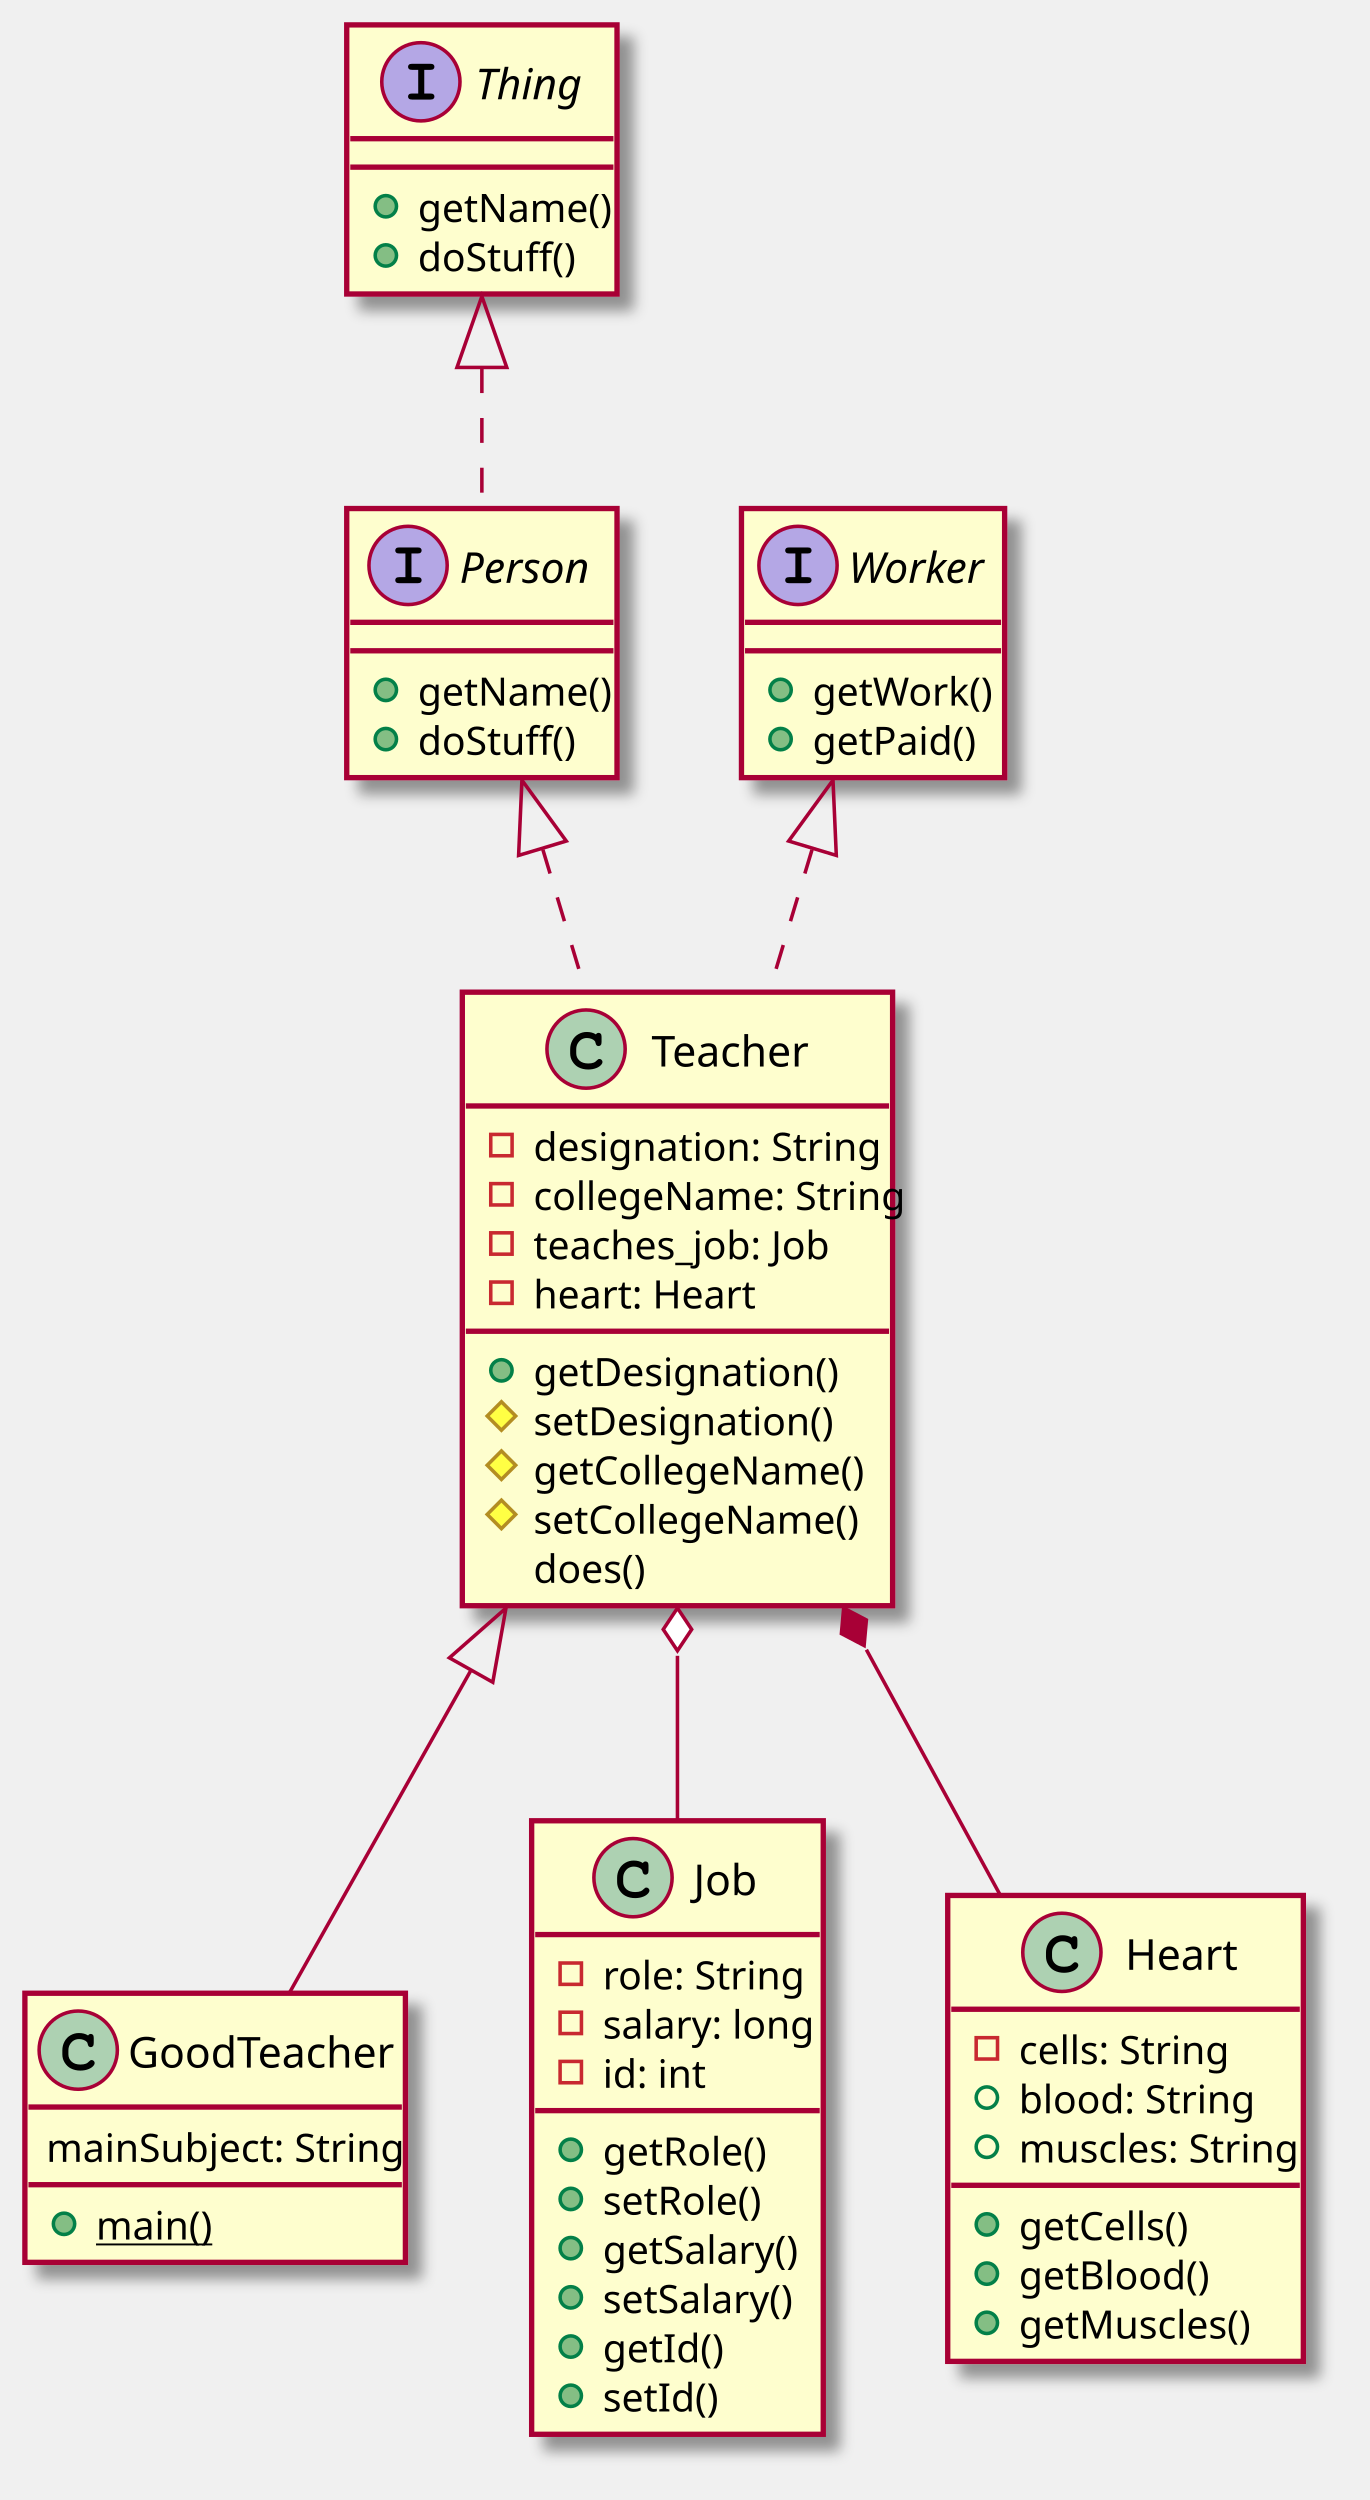
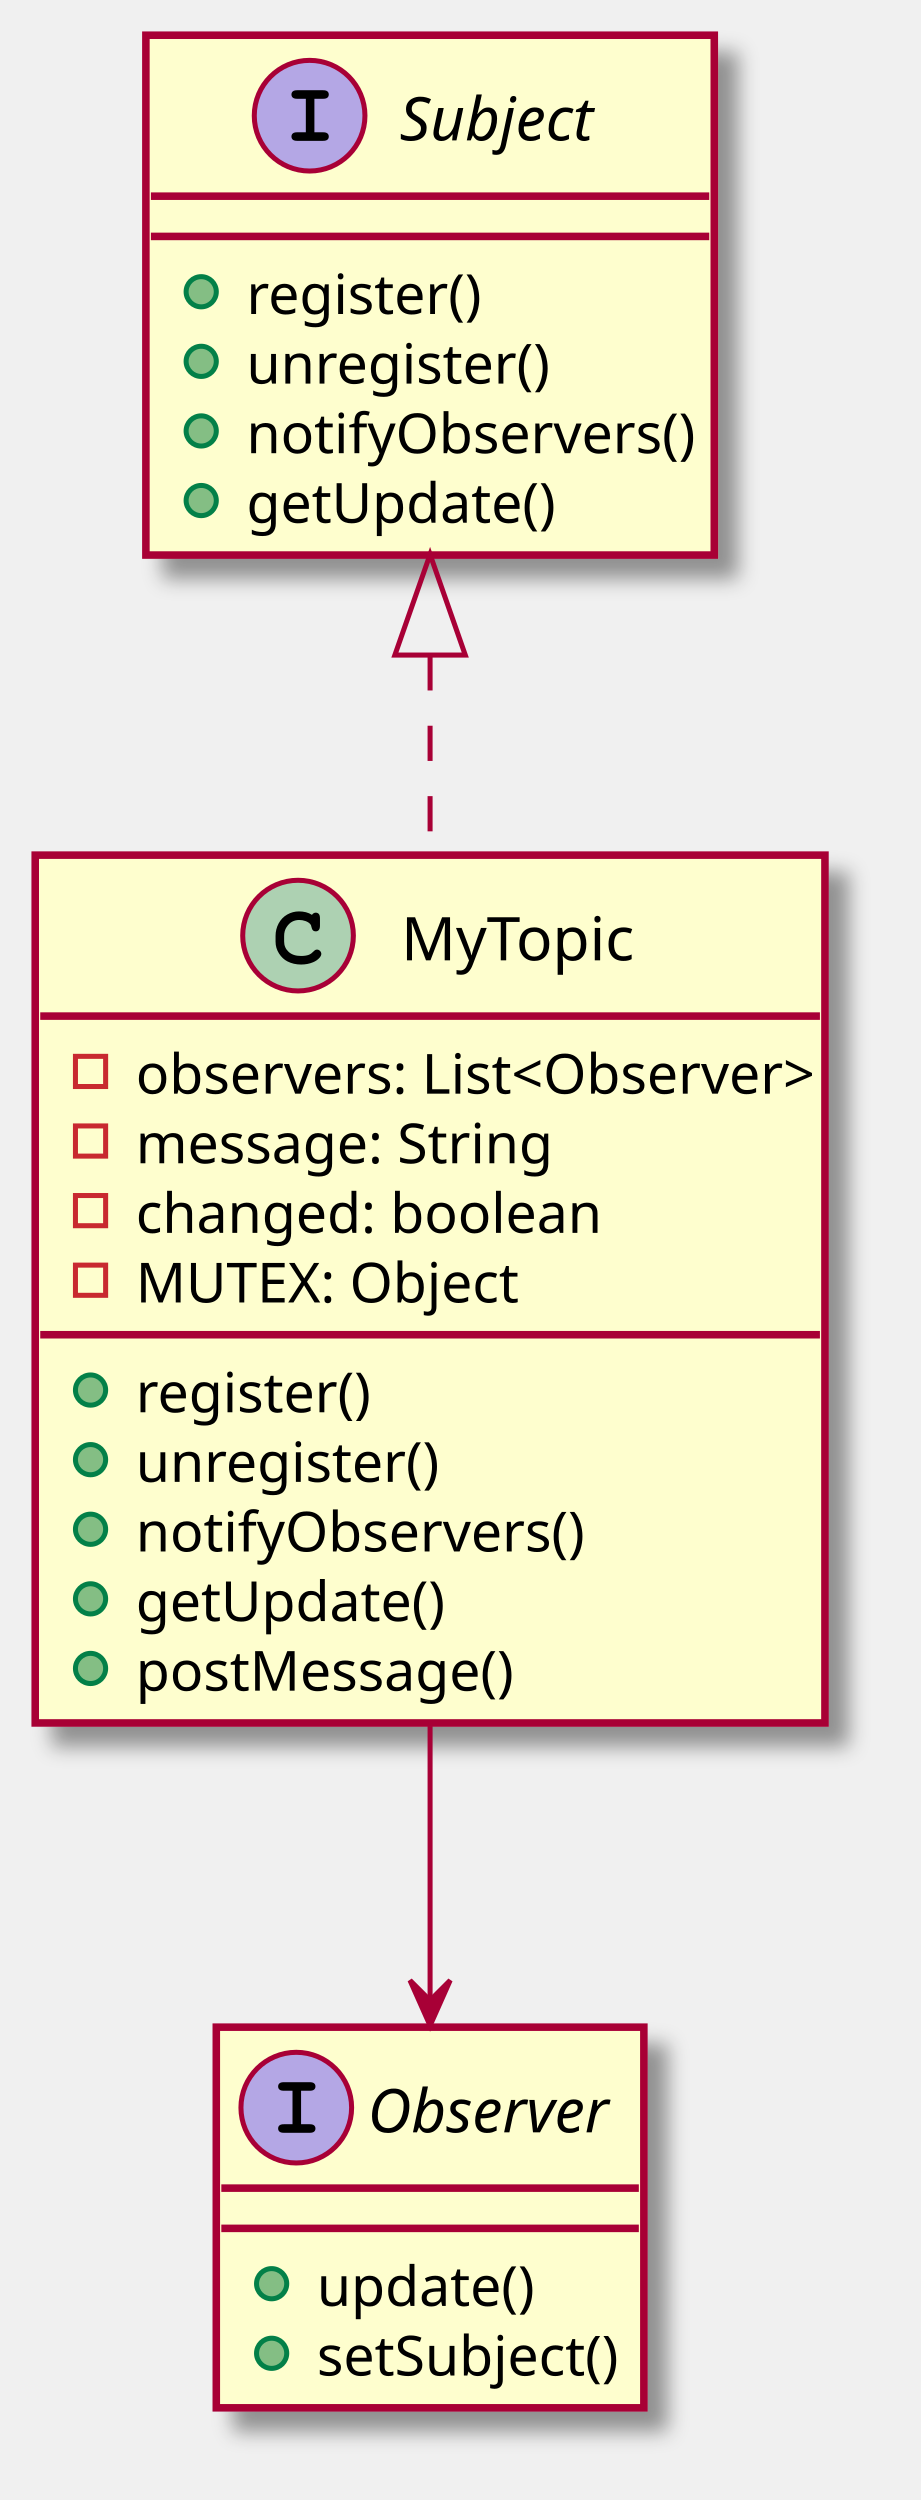
- <svg xmlns="http://www.w3.org/2000/svg" contentScriptType="application/ecmascript" contentStyleType="text/css" height="703px" preserveAspectRatio="none" style="width:385px;height:703px;" version="1.1" viewBox="0 0 385 703" width="385px" zoomAndPan="magnify">
+ <svg xmlns="http://www.w3.org/2000/svg" contentScriptType="application/ecmascript" contentStyleType="text/css" height="497px" preserveAspectRatio="none" style="width:183px;height:497px;" version="1.1" viewBox="0 0 183 497" width="183px" zoomAndPan="magnify">
  <defs>
-     <filter height="300%" id="f1iexvu4kjpw4w" width="300%" x="-1" y="-1">
+     <filter height="300%" id="f1v94yd7br2x11" width="300%" x="-1" y="-1">
      <feGaussianBlur result="blurOut" stdDeviation="2.0" />
      <feColorMatrix in="blurOut" result="blurOut2" type="matrix" values="0 0 0 0 0 0 0 0 0 0 0 0 0 0 0 0 0 0 .4 0" />
      <feOffset dx="4.0" dy="4.0" in="blurOut2" result="blurOut3" />
      <feBlend in="SourceGraphic" in2="blurOut3" mode="normal" />
    </filter>
  </defs>
  <g>
-     <rect fill="#FEFECE" filter="url(#f1iexvu4kjpw4w)" height="75.672" id="Thing" style="stroke: #A80036; stroke-width: 1.5;" width="76" x="97.5" y="7" />
-     <ellipse cx="118.35" cy="23" fill="#B4A7E5" rx="11" ry="11" style="stroke: #A80036; stroke-width: 1.0;" />
-     <path d="M119.303,19.641 L119.303,26.297 L121.022,26.297 Q121.631,26.297 121.897,26.531 Q122.162,26.766 122.162,27.156 Q122.162,27.531 121.897,27.766 Q121.631,28 121.022,28 L115.881,28 Q115.272,28 115.006,27.766 Q114.741,27.531 114.741,27.141 Q114.741,26.766 115.006,26.531 Q115.272,26.297 115.881,26.297 L117.6,26.297 L117.6,19.641 L115.881,19.641 Q115.272,19.641 115.006,19.406 Q114.741,19.172 114.741,18.781 Q114.741,18.406 115.006,18.172 Q115.272,17.938 115.881,17.938 L121.022,17.938 Q121.631,17.938 121.897,18.172 Q122.162,18.406 122.162,18.781 Q122.162,19.172 121.897,19.406 Q121.631,19.641 121.022,19.641 L119.303,19.641 Z " />
-     <text fill="#000000" font-family="sans-serif" font-size="12" font-style="italic" lengthAdjust="spacingAndGlyphs" textLength="31" x="133.65" y="27.91">Thing</text>
-     <line style="stroke: #A80036; stroke-width: 1.5;" x1="98.5" x2="172.5" y1="39" y2="39" />
-     <line style="stroke: #A80036; stroke-width: 1.5;" x1="98.5" x2="172.5" y1="47" y2="47" />
-     <ellipse cx="108.5" cy="58" fill="#84BE84" rx="3" ry="3" style="stroke: #038048; stroke-width: 1.0;" />
-     <text fill="#000000" font-family="sans-serif" font-size="11" lengthAdjust="spacingAndGlyphs" textLength="50" x="117.5" y="62.419">getName()</text>
-     <ellipse cx="108.5" cy="71.836" fill="#84BE84" rx="3" ry="3" style="stroke: #038048; stroke-width: 1.0;" />
-     <text fill="#000000" font-family="sans-serif" font-size="11" lengthAdjust="spacingAndGlyphs" textLength="44" x="117.5" y="76.255">doStuff()</text>
-     <rect fill="#FEFECE" filter="url(#f1iexvu4kjpw4w)" height="75.672" id="Person" style="stroke: #A80036; stroke-width: 1.5;" width="76" x="97.5" y="143" />
-     <ellipse cx="114.75" cy="159" fill="#B4A7E5" rx="11" ry="11" style="stroke: #A80036; stroke-width: 1.0;" />
-     <path d="M115.703,155.641 L115.703,162.297 L117.422,162.297 Q118.031,162.297 118.297,162.531 Q118.562,162.766 118.562,163.156 Q118.562,163.531 118.297,163.766 Q118.031,164 117.422,164 L112.281,164 Q111.672,164 111.406,163.766 Q111.141,163.531 111.141,163.141 Q111.141,162.766 111.406,162.531 Q111.672,162.297 112.281,162.297 L114,162.297 L114,155.641 L112.281,155.641 Q111.672,155.641 111.406,155.406 Q111.141,155.172 111.141,154.781 Q111.141,154.406 111.406,154.172 Q111.672,153.938 112.281,153.938 L117.422,153.938 Q118.031,153.938 118.297,154.172 Q118.562,154.406 118.562,154.781 Q118.562,155.172 118.297,155.406 Q118.031,155.641 117.422,155.641 L115.703,155.641 Z " />
-     <text fill="#000000" font-family="sans-serif" font-size="12" font-style="italic" lengthAdjust="spacingAndGlyphs" textLength="39" x="129.25" y="163.91">Person</text>
-     <line style="stroke: #A80036; stroke-width: 1.5;" x1="98.5" x2="172.5" y1="175" y2="175" />
-     <line style="stroke: #A80036; stroke-width: 1.5;" x1="98.5" x2="172.5" y1="183" y2="183" />
-     <ellipse cx="108.5" cy="194" fill="#84BE84" rx="3" ry="3" style="stroke: #038048; stroke-width: 1.0;" />
-     <text fill="#000000" font-family="sans-serif" font-size="11" lengthAdjust="spacingAndGlyphs" textLength="50" x="117.5" y="198.419">getName()</text>
-     <ellipse cx="108.5" cy="207.836" fill="#84BE84" rx="3" ry="3" style="stroke: #038048; stroke-width: 1.0;" />
-     <text fill="#000000" font-family="sans-serif" font-size="11" lengthAdjust="spacingAndGlyphs" textLength="44" x="117.5" y="212.255">doStuff()</text>
-     <rect fill="#FEFECE" filter="url(#f1iexvu4kjpw4w)" height="75.672" id="Worker" style="stroke: #A80036; stroke-width: 1.5;" width="74" x="208.5" y="143" />
-     <ellipse cx="224.4" cy="159" fill="#B4A7E5" rx="11" ry="11" style="stroke: #A80036; stroke-width: 1.0;" />
-     <path d="M225.353,155.641 L225.353,162.297 L227.072,162.297 Q227.681,162.297 227.947,162.531 Q228.213,162.766 228.213,163.156 Q228.213,163.531 227.947,163.766 Q227.681,164 227.072,164 L221.931,164 Q221.322,164 221.056,163.766 Q220.791,163.531 220.791,163.141 Q220.791,162.766 221.056,162.531 Q221.322,162.297 221.931,162.297 L223.65,162.297 L223.65,155.641 L221.931,155.641 Q221.322,155.641 221.056,155.406 Q220.791,155.172 220.791,154.781 Q220.791,154.406 221.056,154.172 Q221.322,153.938 221.931,153.938 L227.072,153.938 Q227.681,153.938 227.947,154.172 Q228.213,154.406 228.213,154.781 Q228.213,155.172 227.947,155.406 Q227.681,155.641 227.072,155.641 L225.353,155.641 Z " />
-     <text fill="#000000" font-family="sans-serif" font-size="12" font-style="italic" lengthAdjust="spacingAndGlyphs" textLength="40" x="238.6" y="163.91">Worker</text>
-     <line style="stroke: #A80036; stroke-width: 1.5;" x1="209.5" x2="281.5" y1="175" y2="175" />
-     <line style="stroke: #A80036; stroke-width: 1.5;" x1="209.5" x2="281.5" y1="183" y2="183" />
-     <ellipse cx="219.5" cy="194" fill="#84BE84" rx="3" ry="3" style="stroke: #038048; stroke-width: 1.0;" />
-     <text fill="#000000" font-family="sans-serif" font-size="11" lengthAdjust="spacingAndGlyphs" textLength="48" x="228.5" y="198.419">getWork()</text>
-     <ellipse cx="219.5" cy="207.836" fill="#84BE84" rx="3" ry="3" style="stroke: #038048; stroke-width: 1.0;" />
-     <text fill="#000000" font-family="sans-serif" font-size="11" lengthAdjust="spacingAndGlyphs" textLength="43" x="228.5" y="212.255">getPaid()</text>
-     <rect fill="#FEFECE" filter="url(#f1iexvu4kjpw4w)" height="172.523" id="Teacher" style="stroke: #A80036; stroke-width: 1.5;" width="121" x="130" y="279" />
-     <ellipse cx="164.8" cy="295" fill="#ADD1B2" rx="11" ry="11" style="stroke: #A80036; stroke-width: 1.0;" />
-     <path d="M167.566,290.875 Q167.722,290.656 167.909,290.547 Q168.097,290.438 168.316,290.438 Q168.691,290.438 168.925,290.695 Q169.159,290.953 169.159,291.562 L169.159,293.016 Q169.159,293.625 168.925,293.891 Q168.691,294.156 168.316,294.156 Q167.972,294.156 167.769,293.953 Q167.566,293.766 167.456,293.25 Q167.409,292.891 167.222,292.703 Q166.894,292.328 166.284,292.109 Q165.675,291.891 165.05,291.891 Q164.284,291.891 163.652,292.219 Q163.019,292.547 162.527,293.297 Q162.034,294.047 162.034,295.078 L162.034,296.172 Q162.034,297.406 162.925,298.227 Q163.816,299.047 165.409,299.047 Q166.347,299.047 167.003,298.797 Q167.394,298.641 167.816,298.203 Q168.081,297.938 168.23,297.859 Q168.378,297.781 168.581,297.781 Q168.909,297.781 169.167,298.039 Q169.425,298.297 169.425,298.641 Q169.425,298.984 169.081,299.391 Q168.581,299.969 167.784,300.297 Q166.706,300.75 165.409,300.75 Q163.894,300.75 162.691,300.125 Q161.706,299.625 161.019,298.555 Q160.331,297.484 160.331,296.203 L160.331,295.047 Q160.331,293.719 160.948,292.57 Q161.566,291.422 162.659,290.805 Q163.753,290.188 164.988,290.188 Q165.722,290.188 166.37,290.352 Q167.019,290.516 167.566,290.875 Z " />
-     <text fill="#000000" font-family="sans-serif" font-size="12" lengthAdjust="spacingAndGlyphs" textLength="45" x="183.2" y="299.91">Teacher</text>
-     <line style="stroke: #A80036; stroke-width: 1.5;" x1="131" x2="250" y1="311" y2="311" />
-     <rect fill="none" height="6" style="stroke: #C82930; stroke-width: 1.0;" width="6" x="138" y="319" />
-     <text fill="#000000" font-family="sans-serif" font-size="11" lengthAdjust="spacingAndGlyphs" textLength="89" x="150" y="326.419">designation: String</text>
-     <rect fill="none" height="6" style="stroke: #C82930; stroke-width: 1.0;" width="6" x="138" y="332.836" />
-     <text fill="#000000" font-family="sans-serif" font-size="11" lengthAdjust="spacingAndGlyphs" textLength="95" x="150" y="340.255">collegeName: String</text>
-     <rect fill="none" height="6" style="stroke: #C82930; stroke-width: 1.0;" width="6" x="138" y="346.672" />
-     <text fill="#000000" font-family="sans-serif" font-size="11" lengthAdjust="spacingAndGlyphs" textLength="82" x="150" y="354.091">teaches_job: Job</text>
-     <rect fill="none" height="6" style="stroke: #C82930; stroke-width: 1.0;" width="6" x="138" y="360.508" />
-     <text fill="#000000" font-family="sans-serif" font-size="11" lengthAdjust="spacingAndGlyphs" textLength="57" x="150" y="367.927">heart: Heart</text>
-     <line style="stroke: #A80036; stroke-width: 1.5;" x1="131" x2="250" y1="374.344" y2="374.344" />
-     <ellipse cx="141" cy="385.344" fill="#84BE84" rx="3" ry="3" style="stroke: #038048; stroke-width: 1.0;" />
-     <text fill="#000000" font-family="sans-serif" font-size="11" lengthAdjust="spacingAndGlyphs" textLength="79" x="150" y="389.763">getDesignation()</text>
-     <polygon fill="#FFFF44" points="141,394.18,145,398.18,141,402.18,137,398.18" style="stroke: #B38D22; stroke-width: 1.0;" />
-     <text fill="#000000" font-family="sans-serif" font-size="11" lengthAdjust="spacingAndGlyphs" textLength="79" x="150" y="403.599">setDesignation()</text>
-     <polygon fill="#FFFF44" points="141,408.016,145,412.016,141,416.016,137,412.016" style="stroke: #B38D22; stroke-width: 1.0;" />
-     <text fill="#000000" font-family="sans-serif" font-size="11" lengthAdjust="spacingAndGlyphs" textLength="85" x="150" y="417.435">getCollegeName()</text>
-     <polygon fill="#FFFF44" points="141,421.852,145,425.852,141,429.852,137,425.852" style="stroke: #B38D22; stroke-width: 1.0;" />
-     <text fill="#000000" font-family="sans-serif" font-size="11" lengthAdjust="spacingAndGlyphs" textLength="85" x="150" y="431.271">setCollegeName()</text>
-     <text fill="#000000" font-family="sans-serif" font-size="11" lengthAdjust="spacingAndGlyphs" textLength="32" x="150" y="445.106">does()</text>
-     <rect fill="#FEFECE" filter="url(#f1iexvu4kjpw4w)" height="75.672" id="GoodTeacher" style="stroke: #A80036; stroke-width: 1.5;" width="107" x="7" y="560.5" />
-     <ellipse cx="22" cy="576.5" fill="#ADD1B2" rx="11" ry="11" style="stroke: #A80036; stroke-width: 1.0;" />
-     <path d="M24.766,572.375 Q24.922,572.156 25.109,572.047 Q25.297,571.938 25.516,571.938 Q25.891,571.938 26.125,572.195 Q26.359,572.453 26.359,573.062 L26.359,574.516 Q26.359,575.125 26.125,575.391 Q25.891,575.656 25.516,575.656 Q25.172,575.656 24.969,575.453 Q24.766,575.266 24.656,574.75 Q24.609,574.391 24.422,574.203 Q24.094,573.828 23.484,573.609 Q22.875,573.391 22.25,573.391 Q21.484,573.391 20.852,573.719 Q20.219,574.047 19.727,574.797 Q19.234,575.547 19.234,576.578 L19.234,577.672 Q19.234,578.906 20.125,579.727 Q21.016,580.547 22.609,580.547 Q23.547,580.547 24.203,580.297 Q24.594,580.141 25.016,579.703 Q25.281,579.438 25.43,579.359 Q25.578,579.281 25.781,579.281 Q26.109,579.281 26.367,579.539 Q26.625,579.797 26.625,580.141 Q26.625,580.484 26.281,580.891 Q25.781,581.469 24.984,581.797 Q23.906,582.25 22.609,582.25 Q21.094,582.25 19.891,581.625 Q18.906,581.125 18.219,580.055 Q17.531,578.984 17.531,577.703 L17.531,576.547 Q17.531,575.219 18.148,574.07 Q18.766,572.922 19.859,572.305 Q20.953,571.688 22.188,571.688 Q22.922,571.688 23.57,571.852 Q24.219,572.016 24.766,572.375 Z " />
-     <text fill="#000000" font-family="sans-serif" font-size="12" lengthAdjust="spacingAndGlyphs" textLength="75" x="36" y="581.41">GoodTeacher</text>
-     <line style="stroke: #A80036; stroke-width: 1.5;" x1="8" x2="113" y1="592.5" y2="592.5" />
-     <text fill="#000000" font-family="sans-serif" font-size="11" lengthAdjust="spacingAndGlyphs" textLength="92" x="13" y="607.919">mainSubject: String</text>
-     <line style="stroke: #A80036; stroke-width: 1.5;" x1="8" x2="113" y1="614.336" y2="614.336" />
-     <ellipse cx="18" cy="625.336" fill="#84BE84" rx="3" ry="3" style="stroke: #038048; stroke-width: 1.0;" />
-     <text fill="#000000" font-family="sans-serif" font-size="11" lengthAdjust="spacingAndGlyphs" text-decoration="underline" textLength="30" x="27" y="629.755">main()</text>
-     <rect fill="#FEFECE" filter="url(#f1iexvu4kjpw4w)" height="172.523" id="Job" style="stroke: #A80036; stroke-width: 1.5;" width="82" x="149.5" y="512" />
-     <ellipse cx="178" cy="528" fill="#ADD1B2" rx="11" ry="11" style="stroke: #A80036; stroke-width: 1.0;" />
-     <path d="M180.766,523.875 Q180.922,523.656 181.109,523.547 Q181.297,523.438 181.516,523.438 Q181.891,523.438 182.125,523.695 Q182.359,523.953 182.359,524.562 L182.359,526.016 Q182.359,526.625 182.125,526.891 Q181.891,527.156 181.516,527.156 Q181.172,527.156 180.969,526.953 Q180.766,526.766 180.656,526.25 Q180.609,525.891 180.422,525.703 Q180.094,525.328 179.484,525.109 Q178.875,524.891 178.25,524.891 Q177.484,524.891 176.852,525.219 Q176.219,525.547 175.727,526.297 Q175.234,527.047 175.234,528.078 L175.234,529.172 Q175.234,530.406 176.125,531.227 Q177.016,532.047 178.609,532.047 Q179.547,532.047 180.203,531.797 Q180.594,531.641 181.016,531.203 Q181.281,530.938 181.43,530.859 Q181.578,530.781 181.781,530.781 Q182.109,530.781 182.367,531.039 Q182.625,531.297 182.625,531.641 Q182.625,531.984 182.281,532.391 Q181.781,532.969 180.984,533.297 Q179.906,533.75 178.609,533.75 Q177.094,533.75 175.891,533.125 Q174.906,532.625 174.219,531.555 Q173.531,530.484 173.531,529.203 L173.531,528.047 Q173.531,526.719 174.148,525.57 Q174.766,524.422 175.859,523.805 Q176.953,523.188 178.188,523.188 Q178.922,523.188 179.57,523.352 Q180.219,523.516 180.766,523.875 Z " />
-     <text fill="#000000" font-family="sans-serif" font-size="12" lengthAdjust="spacingAndGlyphs" textLength="20" x="195" y="532.91">Job</text>
-     <line style="stroke: #A80036; stroke-width: 1.5;" x1="150.5" x2="230.5" y1="544" y2="544" />
-     <rect fill="none" height="6" style="stroke: #C82930; stroke-width: 1.0;" width="6" x="157.5" y="552" />
-     <text fill="#000000" font-family="sans-serif" font-size="11" lengthAdjust="spacingAndGlyphs" textLength="52" x="169.5" y="559.419">role: String</text>
-     <rect fill="none" height="6" style="stroke: #C82930; stroke-width: 1.0;" width="6" x="157.5" y="565.836" />
-     <text fill="#000000" font-family="sans-serif" font-size="11" lengthAdjust="spacingAndGlyphs" textLength="56" x="169.5" y="573.255">salary: long</text>
-     <rect fill="none" height="6" style="stroke: #C82930; stroke-width: 1.0;" width="6" x="157.5" y="579.672" />
-     <text fill="#000000" font-family="sans-serif" font-size="11" lengthAdjust="spacingAndGlyphs" textLength="25" x="169.5" y="587.091">id: int</text>
-     <line style="stroke: #A80036; stroke-width: 1.5;" x1="150.5" x2="230.5" y1="593.508" y2="593.508" />
-     <ellipse cx="160.5" cy="604.508" fill="#84BE84" rx="3" ry="3" style="stroke: #038048; stroke-width: 1.0;" />
-     <text fill="#000000" font-family="sans-serif" font-size="11" lengthAdjust="spacingAndGlyphs" textLength="44" x="169.5" y="608.927">getRole()</text>
-     <ellipse cx="160.5" cy="618.344" fill="#84BE84" rx="3" ry="3" style="stroke: #038048; stroke-width: 1.0;" />
-     <text fill="#000000" font-family="sans-serif" font-size="11" lengthAdjust="spacingAndGlyphs" textLength="44" x="169.5" y="622.763">setRole()</text>
-     <ellipse cx="160.5" cy="632.18" fill="#84BE84" rx="3" ry="3" style="stroke: #038048; stroke-width: 1.0;" />
-     <text fill="#000000" font-family="sans-serif" font-size="11" lengthAdjust="spacingAndGlyphs" textLength="54" x="169.5" y="636.599">getSalary()</text>
-     <ellipse cx="160.5" cy="646.016" fill="#84BE84" rx="3" ry="3" style="stroke: #038048; stroke-width: 1.0;" />
-     <text fill="#000000" font-family="sans-serif" font-size="11" lengthAdjust="spacingAndGlyphs" textLength="54" x="169.5" y="650.435">setSalary()</text>
-     <ellipse cx="160.5" cy="659.852" fill="#84BE84" rx="3" ry="3" style="stroke: #038048; stroke-width: 1.0;" />
-     <text fill="#000000" font-family="sans-serif" font-size="11" lengthAdjust="spacingAndGlyphs" textLength="31" x="169.5" y="664.27">getId()</text>
-     <ellipse cx="160.5" cy="673.688" fill="#84BE84" rx="3" ry="3" style="stroke: #038048; stroke-width: 1.0;" />
-     <text fill="#000000" font-family="sans-serif" font-size="11" lengthAdjust="spacingAndGlyphs" textLength="31" x="169.5" y="678.106">setId()</text>
-     <rect fill="#FEFECE" filter="url(#f1iexvu4kjpw4w)" height="131.016" id="Heart" style="stroke: #A80036; stroke-width: 1.5;" width="100" x="266.5" y="533" />
-     <ellipse cx="298.6" cy="549" fill="#ADD1B2" rx="11" ry="11" style="stroke: #A80036; stroke-width: 1.0;" />
-     <path d="M301.366,544.875 Q301.522,544.656 301.709,544.547 Q301.897,544.438 302.116,544.438 Q302.491,544.438 302.725,544.695 Q302.959,544.953 302.959,545.562 L302.959,547.016 Q302.959,547.625 302.725,547.891 Q302.491,548.156 302.116,548.156 Q301.772,548.156 301.569,547.953 Q301.366,547.766 301.256,547.25 Q301.209,546.891 301.022,546.703 Q300.694,546.328 300.084,546.109 Q299.475,545.891 298.85,545.891 Q298.084,545.891 297.452,546.219 Q296.819,546.547 296.327,547.297 Q295.834,548.047 295.834,549.078 L295.834,550.172 Q295.834,551.406 296.725,552.227 Q297.616,553.047 299.209,553.047 Q300.147,553.047 300.803,552.797 Q301.194,552.641 301.616,552.203 Q301.881,551.938 302.03,551.859 Q302.178,551.781 302.381,551.781 Q302.709,551.781 302.967,552.039 Q303.225,552.297 303.225,552.641 Q303.225,552.984 302.881,553.391 Q302.381,553.969 301.584,554.297 Q300.506,554.75 299.209,554.75 Q297.694,554.75 296.491,554.125 Q295.506,553.625 294.819,552.555 Q294.131,551.484 294.131,550.203 L294.131,549.047 Q294.131,547.719 294.748,546.57 Q295.366,545.422 296.459,544.805 Q297.553,544.188 298.788,544.188 Q299.522,544.188 300.17,544.352 Q300.819,544.516 301.366,544.875 Z " />
-     <text fill="#000000" font-family="sans-serif" font-size="12" lengthAdjust="spacingAndGlyphs" textLength="30" x="316.4" y="553.91">Heart</text>
-     <line style="stroke: #A80036; stroke-width: 1.5;" x1="267.5" x2="365.5" y1="565" y2="565" />
-     <rect fill="none" height="6" style="stroke: #C82930; stroke-width: 1.0;" width="6" x="274.5" y="573" />
-     <text fill="#000000" font-family="sans-serif" font-size="11" lengthAdjust="spacingAndGlyphs" textLength="56" x="286.5" y="580.419">cells: String</text>
-     <ellipse cx="277.5" cy="589.836" fill="none" rx="3" ry="3" style="stroke: #038048; stroke-width: 1.0;" />
-     <text fill="#000000" font-family="sans-serif" font-size="11" lengthAdjust="spacingAndGlyphs" textLength="60" x="286.5" y="594.255">blood: String</text>
-     <ellipse cx="277.5" cy="603.672" fill="none" rx="3" ry="3" style="stroke: #038048; stroke-width: 1.0;" />
-     <text fill="#000000" font-family="sans-serif" font-size="11" lengthAdjust="spacingAndGlyphs" textLength="74" x="286.5" y="608.091">muscles: String</text>
-     <line style="stroke: #A80036; stroke-width: 1.5;" x1="267.5" x2="365.5" y1="614.508" y2="614.508" />
-     <ellipse cx="277.5" cy="625.508" fill="#84BE84" rx="3" ry="3" style="stroke: #038048; stroke-width: 1.0;" />
-     <text fill="#000000" font-family="sans-serif" font-size="11" lengthAdjust="spacingAndGlyphs" textLength="46" x="286.5" y="629.927">getCells()</text>
-     <ellipse cx="277.5" cy="639.344" fill="#84BE84" rx="3" ry="3" style="stroke: #038048; stroke-width: 1.0;" />
-     <text fill="#000000" font-family="sans-serif" font-size="11" lengthAdjust="spacingAndGlyphs" textLength="50" x="286.5" y="643.763">getBlood()</text>
-     <ellipse cx="277.5" cy="653.18" fill="#84BE84" rx="3" ry="3" style="stroke: #038048; stroke-width: 1.0;" />
-     <text fill="#000000" font-family="sans-serif" font-size="11" lengthAdjust="spacingAndGlyphs" textLength="63" x="286.5" y="657.599">getMuscles()</text>
-     <path d="M132.308,469.902 C114.166,502.14 95.308,535.649 81.472,560.235 " fill="none" id="Teacher&lt;-GoodTeacher" style="stroke: #A80036; stroke-width: 1.0;" />
-     <polygon fill="none" points="126.368,466.184,142.278,452.188,138.569,473.05,126.368,466.184" style="stroke: #A80036; stroke-width: 1.0;" />
-     <path d="M190.5,465.612 C190.5,481.037 190.5,496.86 190.5,511.951 " fill="none" id="Teacher&lt;-Job" style="stroke: #A80036; stroke-width: 1.0;" />
-     <polygon fill="#FFFFFF" points="190.5,452.188,186.5,458.188,190.5,464.188,194.5,458.188,190.5,452.188" style="stroke: #A80036; stroke-width: 1.0;" />
-     <path d="M243.623,463.892 C256.332,487.191 269.59,511.499 281.261,532.894 " fill="none" id="Teacher&lt;-Heart" style="stroke: #A80036; stroke-width: 1.0;" />
-     <polygon fill="#A80036" points="237.239,452.188,236.601,459.371,242.986,462.723,243.624,455.54,237.239,452.188" style="stroke: #A80036; stroke-width: 1.0;" />
-     <path d="M152.657,238.931 C156.487,251.639 160.63,265.386 164.722,278.963 " fill="none" id="Person&lt;-Teacher" style="stroke: #A80036; stroke-width: 1.0; stroke-dasharray: 7.0,7.0;" />
-     <polygon fill="none" points="145.832,240.541,146.763,219.372,159.236,236.501,145.832,240.541" style="stroke: #A80036; stroke-width: 1.0;" />
-     <path d="M228.343,238.931 C224.513,251.639 220.37,265.386 216.278,278.963 " fill="none" id="Worker&lt;-Teacher" style="stroke: #A80036; stroke-width: 1.0; stroke-dasharray: 7.0,7.0;" />
-     <polygon fill="none" points="221.764,236.501,234.237,219.372,235.168,240.541,221.764,236.501" style="stroke: #A80036; stroke-width: 1.0;" />
-     <path d="M135.5,103.535 C135.5,116.86 135.5,130.695 135.5,142.874 " fill="none" id="Thing&lt;-Person" style="stroke: #A80036; stroke-width: 1.0; stroke-dasharray: 7.0,7.0;" />
-     <polygon fill="none" points="128.5,103.327,135.5,83.326,142.5,103.326,128.5,103.327" style="stroke: #A80036; stroke-width: 1.0;" />
+     <rect fill="#FEFECE" filter="url(#f1v94yd7br2x11)" height="103.344" id="Subject" style="stroke: #A80036; stroke-width: 1.5;" width="113" x="29" y="7" />
+     <ellipse cx="61.55" cy="23" fill="#B4A7E5" rx="11" ry="11" style="stroke: #A80036; stroke-width: 1.0;" />
+     <path d="M62.503,19.641 L62.503,26.297 L64.222,26.297 Q64.831,26.297 65.097,26.531 Q65.362,26.766 65.362,27.156 Q65.362,27.531 65.097,27.766 Q64.831,28 64.222,28 L59.081,28 Q58.472,28 58.206,27.766 Q57.941,27.531 57.941,27.141 Q57.941,26.766 58.206,26.531 Q58.472,26.297 59.081,26.297 L60.8,26.297 L60.8,19.641 L59.081,19.641 Q58.472,19.641 58.206,19.406 Q57.941,19.172 57.941,18.781 Q57.941,18.406 58.206,18.172 Q58.472,17.938 59.081,17.938 L64.222,17.938 Q64.831,17.938 65.097,18.172 Q65.362,18.406 65.362,18.781 Q65.362,19.172 65.097,19.406 Q64.831,19.641 64.222,19.641 L62.503,19.641 Z " />
+     <text fill="#000000" font-family="sans-serif" font-size="12" font-style="italic" lengthAdjust="spacingAndGlyphs" textLength="42" x="79.45" y="27.91">Subject</text>
+     <line style="stroke: #A80036; stroke-width: 1.5;" x1="30" x2="141" y1="39" y2="39" />
+     <line style="stroke: #A80036; stroke-width: 1.5;" x1="30" x2="141" y1="47" y2="47" />
+     <ellipse cx="40" cy="58" fill="#84BE84" rx="3" ry="3" style="stroke: #038048; stroke-width: 1.0;" />
+     <text fill="#000000" font-family="sans-serif" font-size="11" lengthAdjust="spacingAndGlyphs" textLength="45" x="49" y="62.419">register()</text>
+     <ellipse cx="40" cy="71.836" fill="#84BE84" rx="3" ry="3" style="stroke: #038048; stroke-width: 1.0;" />
+     <text fill="#000000" font-family="sans-serif" font-size="11" lengthAdjust="spacingAndGlyphs" textLength="57" x="49" y="76.255">unregister()</text>
+     <ellipse cx="40" cy="85.672" fill="#84BE84" rx="3" ry="3" style="stroke: #038048; stroke-width: 1.0;" />
+     <text fill="#000000" font-family="sans-serif" font-size="11" lengthAdjust="spacingAndGlyphs" textLength="87" x="49" y="90.091">notifyObservers()</text>
+     <ellipse cx="40" cy="99.508" fill="#84BE84" rx="3" ry="3" style="stroke: #038048; stroke-width: 1.0;" />
+     <text fill="#000000" font-family="sans-serif" font-size="11" lengthAdjust="spacingAndGlyphs" textLength="57" x="49" y="103.927">getUpdate()</text>
+     <rect fill="#FEFECE" filter="url(#f1v94yd7br2x11)" height="75.672" id="Observer" style="stroke: #A80036; stroke-width: 1.5;" width="85" x="43" y="403" />
+     <ellipse cx="58.9" cy="419" fill="#B4A7E5" rx="11" ry="11" style="stroke: #A80036; stroke-width: 1.0;" />
+     <path d="M59.853,415.641 L59.853,422.297 L61.572,422.297 Q62.181,422.297 62.447,422.531 Q62.712,422.766 62.712,423.156 Q62.712,423.531 62.447,423.766 Q62.181,424 61.572,424 L56.431,424 Q55.822,424 55.556,423.766 Q55.291,423.531 55.291,423.141 Q55.291,422.766 55.556,422.531 Q55.822,422.297 56.431,422.297 L58.15,422.297 L58.15,415.641 L56.431,415.641 Q55.822,415.641 55.556,415.406 Q55.291,415.172 55.291,414.781 Q55.291,414.406 55.556,414.172 Q55.822,413.938 56.431,413.938 L61.572,413.938 Q62.181,413.938 62.447,414.172 Q62.712,414.406 62.712,414.781 Q62.712,415.172 62.447,415.406 Q62.181,415.641 61.572,415.641 L59.853,415.641 Z " />
+     <text fill="#000000" font-family="sans-serif" font-size="12" font-style="italic" lengthAdjust="spacingAndGlyphs" textLength="51" x="73.1" y="423.91">Observer</text>
+     <line style="stroke: #A80036; stroke-width: 1.5;" x1="44" x2="127" y1="435" y2="435" />
+     <line style="stroke: #A80036; stroke-width: 1.5;" x1="44" x2="127" y1="443" y2="443" />
+     <ellipse cx="54" cy="454" fill="#84BE84" rx="3" ry="3" style="stroke: #038048; stroke-width: 1.0;" />
+     <text fill="#000000" font-family="sans-serif" font-size="11" lengthAdjust="spacingAndGlyphs" textLength="41" x="63" y="458.419">update()</text>
+     <ellipse cx="54" cy="467.836" fill="#84BE84" rx="3" ry="3" style="stroke: #038048; stroke-width: 1.0;" />
+     <text fill="#000000" font-family="sans-serif" font-size="11" lengthAdjust="spacingAndGlyphs" textLength="59" x="63" y="472.255">setSubject()</text>
+     <rect fill="#FEFECE" filter="url(#f1v94yd7br2x11)" height="172.523" id="MyTopic" style="stroke: #A80036; stroke-width: 1.5;" width="157" x="7" y="170" />
+     <ellipse cx="59.25" cy="186" fill="#ADD1B2" rx="11" ry="11" style="stroke: #A80036; stroke-width: 1.0;" />
+     <path d="M62.016,181.875 Q62.172,181.656 62.359,181.547 Q62.547,181.438 62.766,181.438 Q63.141,181.438 63.375,181.695 Q63.609,181.953 63.609,182.562 L63.609,184.016 Q63.609,184.625 63.375,184.891 Q63.141,185.156 62.766,185.156 Q62.422,185.156 62.219,184.953 Q62.016,184.766 61.906,184.25 Q61.859,183.891 61.672,183.703 Q61.344,183.328 60.734,183.109 Q60.125,182.891 59.5,182.891 Q58.734,182.891 58.102,183.219 Q57.469,183.547 56.977,184.297 Q56.484,185.047 56.484,186.078 L56.484,187.172 Q56.484,188.406 57.375,189.227 Q58.266,190.047 59.859,190.047 Q60.797,190.047 61.453,189.797 Q61.844,189.641 62.266,189.203 Q62.531,188.938 62.68,188.859 Q62.828,188.781 63.031,188.781 Q63.359,188.781 63.617,189.039 Q63.875,189.297 63.875,189.641 Q63.875,189.984 63.531,190.391 Q63.031,190.969 62.234,191.297 Q61.156,191.75 59.859,191.75 Q58.344,191.75 57.141,191.125 Q56.156,190.625 55.469,189.555 Q54.781,188.484 54.781,187.203 L54.781,186.047 Q54.781,184.719 55.398,183.57 Q56.016,182.422 57.109,181.805 Q58.203,181.188 59.438,181.188 Q60.172,181.188 60.82,181.352 Q61.469,181.516 62.016,181.875 Z " />
+     <text fill="#000000" font-family="sans-serif" font-size="12" lengthAdjust="spacingAndGlyphs" textLength="44" x="79.75" y="190.91">MyTopic</text>
+     <line style="stroke: #A80036; stroke-width: 1.5;" x1="8" x2="163" y1="202" y2="202" />
+     <rect fill="none" height="6" style="stroke: #C82930; stroke-width: 1.0;" width="6" x="15" y="210" />
+     <text fill="#000000" font-family="sans-serif" font-size="11" lengthAdjust="spacingAndGlyphs" textLength="131" x="27" y="217.419">observers: List&lt;Observer&gt;</text>
+     <rect fill="none" height="6" style="stroke: #C82930; stroke-width: 1.0;" width="6" x="15" y="223.836" />
+     <text fill="#000000" font-family="sans-serif" font-size="11" lengthAdjust="spacingAndGlyphs" textLength="78" x="27" y="231.255">message: String</text>
+     <rect fill="none" height="6" style="stroke: #C82930; stroke-width: 1.0;" width="6" x="15" y="237.672" />
+     <text fill="#000000" font-family="sans-serif" font-size="11" lengthAdjust="spacingAndGlyphs" textLength="86" x="27" y="245.091">changed: boolean</text>
+     <rect fill="none" height="6" style="stroke: #C82930; stroke-width: 1.0;" width="6" x="15" y="251.508" />
+     <text fill="#000000" font-family="sans-serif" font-size="11" lengthAdjust="spacingAndGlyphs" textLength="71" x="27" y="258.927">MUTEX: Object</text>
+     <line style="stroke: #A80036; stroke-width: 1.5;" x1="8" x2="163" y1="265.344" y2="265.344" />
+     <ellipse cx="18" cy="276.344" fill="#84BE84" rx="3" ry="3" style="stroke: #038048; stroke-width: 1.0;" />
+     <text fill="#000000" font-family="sans-serif" font-size="11" lengthAdjust="spacingAndGlyphs" textLength="45" x="27" y="280.763">register()</text>
+     <ellipse cx="18" cy="290.18" fill="#84BE84" rx="3" ry="3" style="stroke: #038048; stroke-width: 1.0;" />
+     <text fill="#000000" font-family="sans-serif" font-size="11" lengthAdjust="spacingAndGlyphs" textLength="57" x="27" y="294.599">unregister()</text>
+     <ellipse cx="18" cy="304.016" fill="#84BE84" rx="3" ry="3" style="stroke: #038048; stroke-width: 1.0;" />
+     <text fill="#000000" font-family="sans-serif" font-size="11" lengthAdjust="spacingAndGlyphs" textLength="87" x="27" y="308.435">notifyObservers()</text>
+     <ellipse cx="18" cy="317.852" fill="#84BE84" rx="3" ry="3" style="stroke: #038048; stroke-width: 1.0;" />
+     <text fill="#000000" font-family="sans-serif" font-size="11" lengthAdjust="spacingAndGlyphs" textLength="57" x="27" y="322.271">getUpdate()</text>
+     <ellipse cx="18" cy="331.688" fill="#84BE84" rx="3" ry="3" style="stroke: #038048; stroke-width: 1.0;" />
+     <text fill="#000000" font-family="sans-serif" font-size="11" lengthAdjust="spacingAndGlyphs" textLength="73" x="27" y="336.106">postMessage()</text>
+     <path d="M85.5,343.139 C85.5,361.943 85.5,381.067 85.5,397.298 " fill="none" id="MyTopic-&gt;Observer" style="stroke: #A80036; stroke-width: 1.0;" />
+     <polygon fill="#A80036" points="85.5,402.688,89.5,393.688,85.5,397.688,81.5,393.688,85.5,402.688" style="stroke: #A80036; stroke-width: 1.0;" />
+     <path d="M85.5,130.271 C85.5,143.051 85.5,156.502 85.5,169.656 " fill="none" id="Subject&lt;-MyTopic" style="stroke: #A80036; stroke-width: 1.0; stroke-dasharray: 7.0,7.0;" />
+     <polygon fill="none" points="78.5,130.23,85.5,110.23,92.5,130.23,78.5,130.23" style="stroke: #A80036; stroke-width: 1.0;" />
  </g>
</svg>
